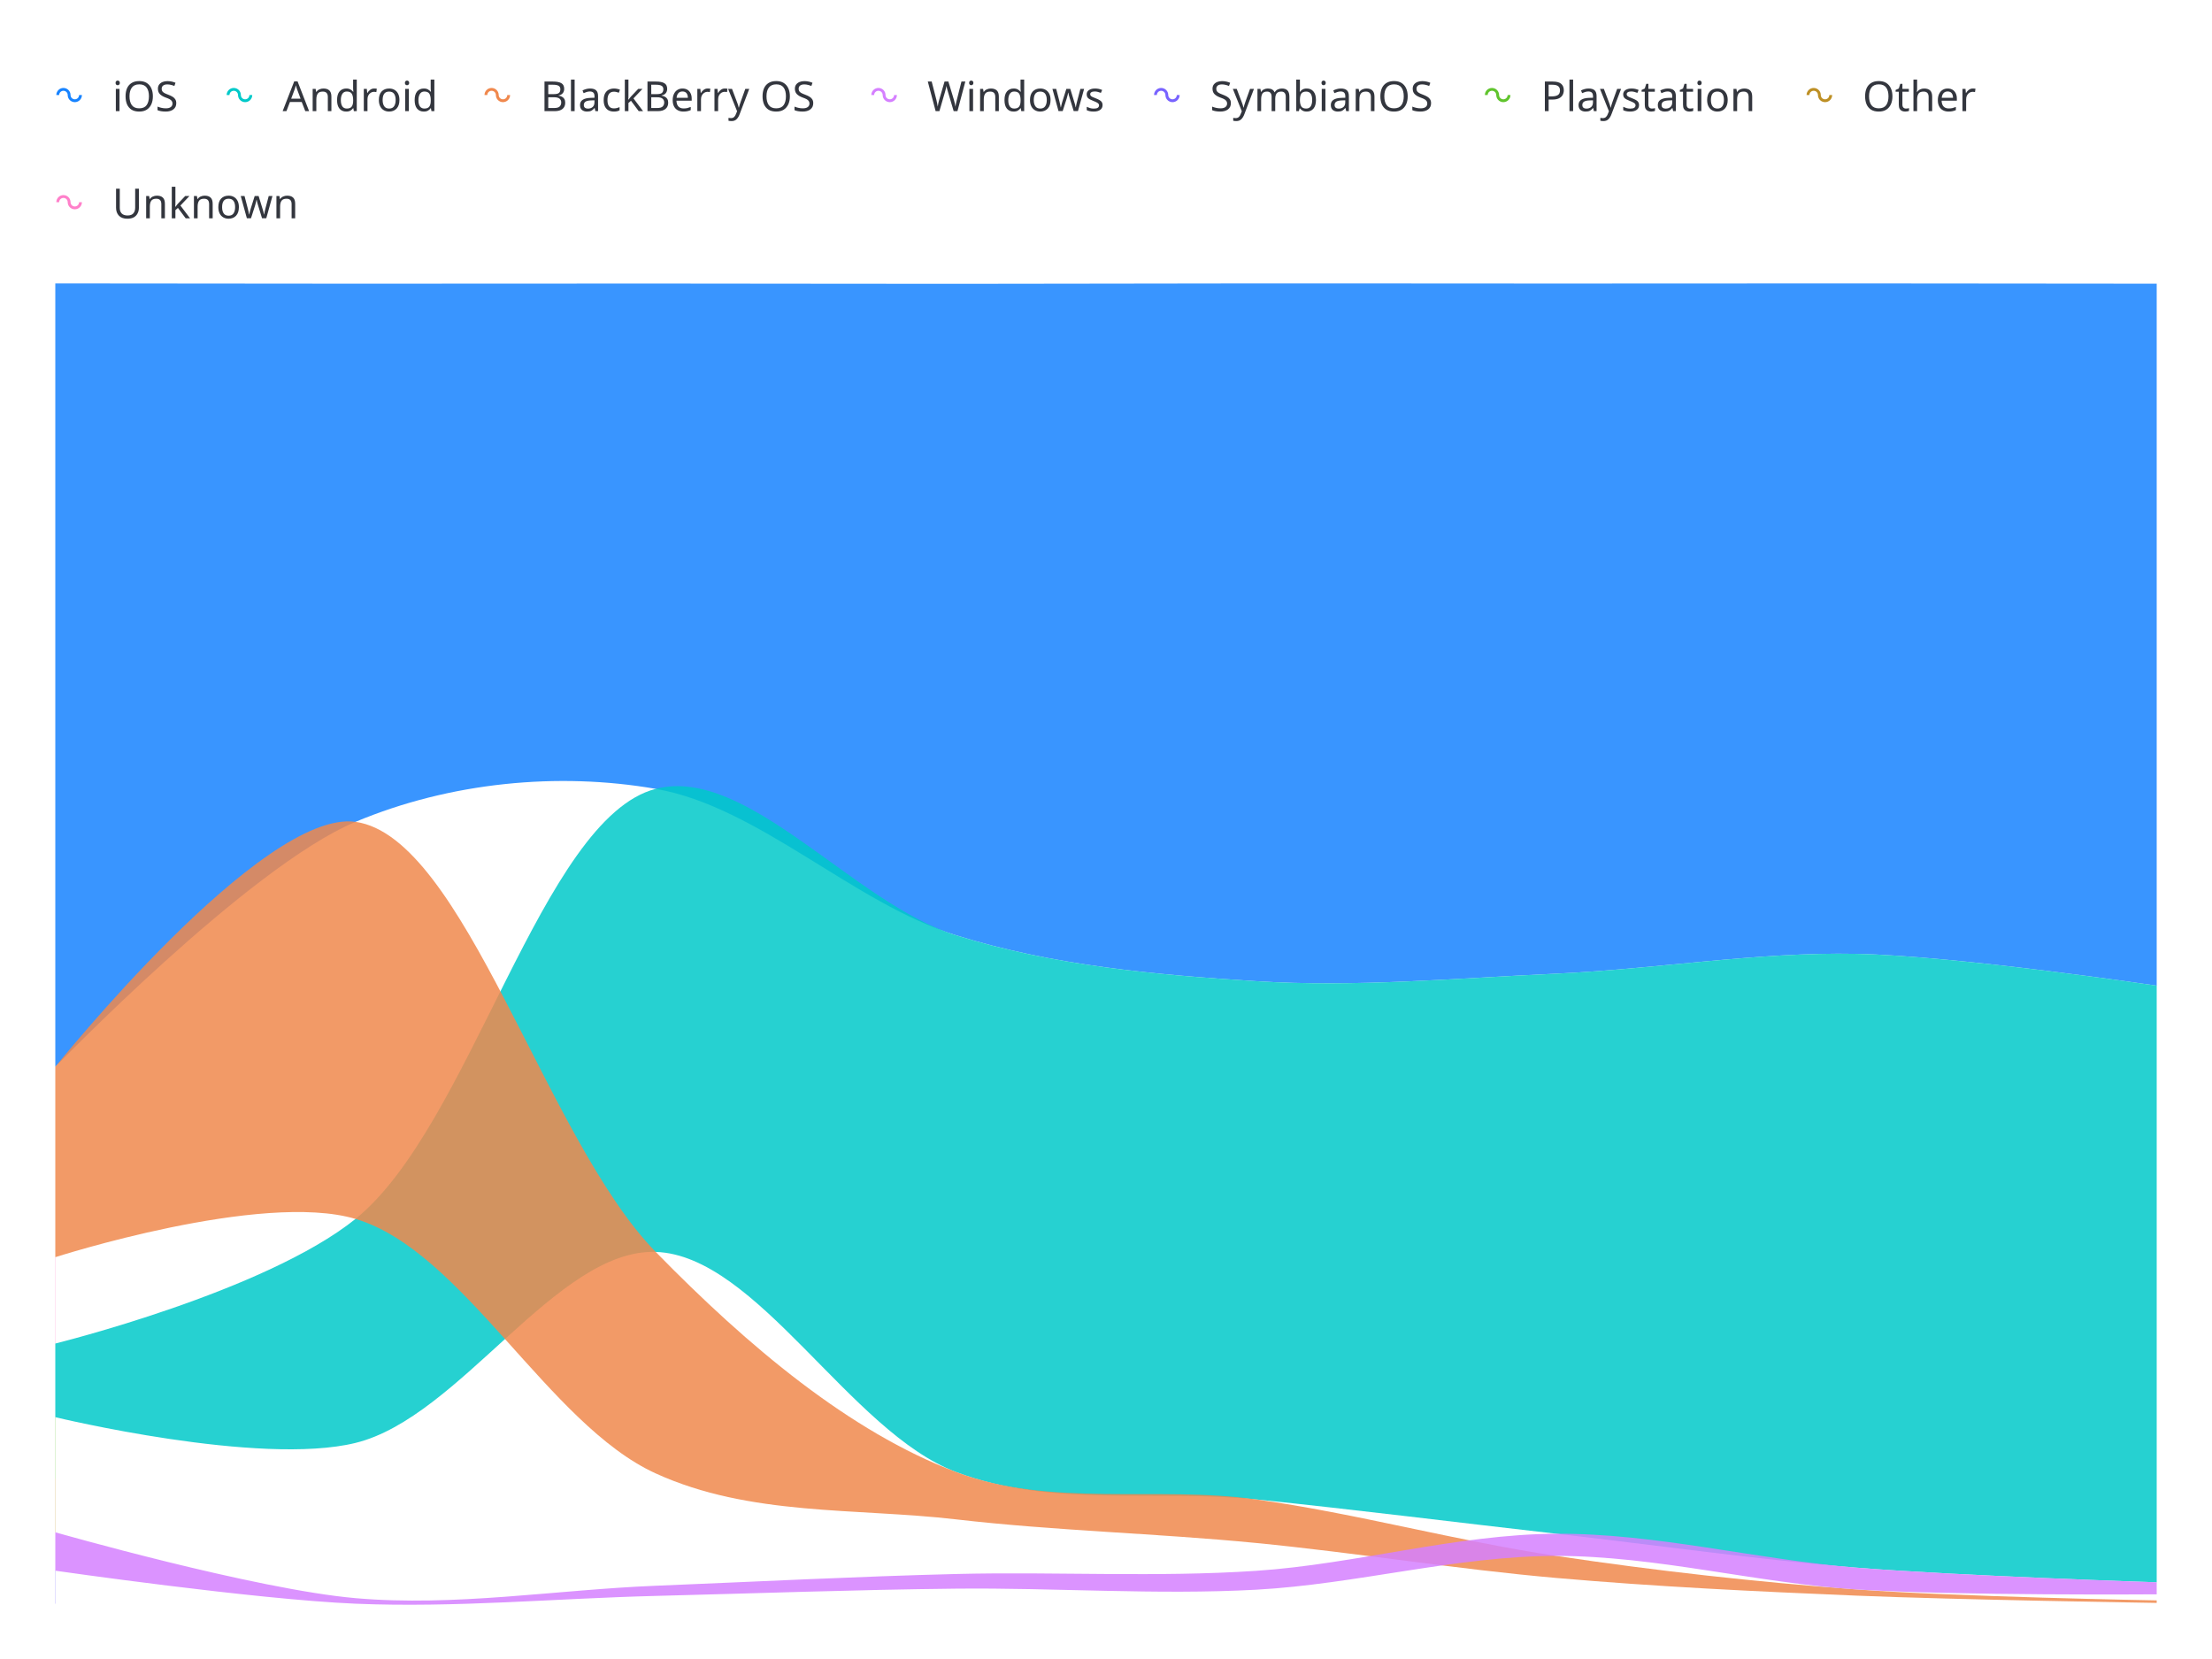
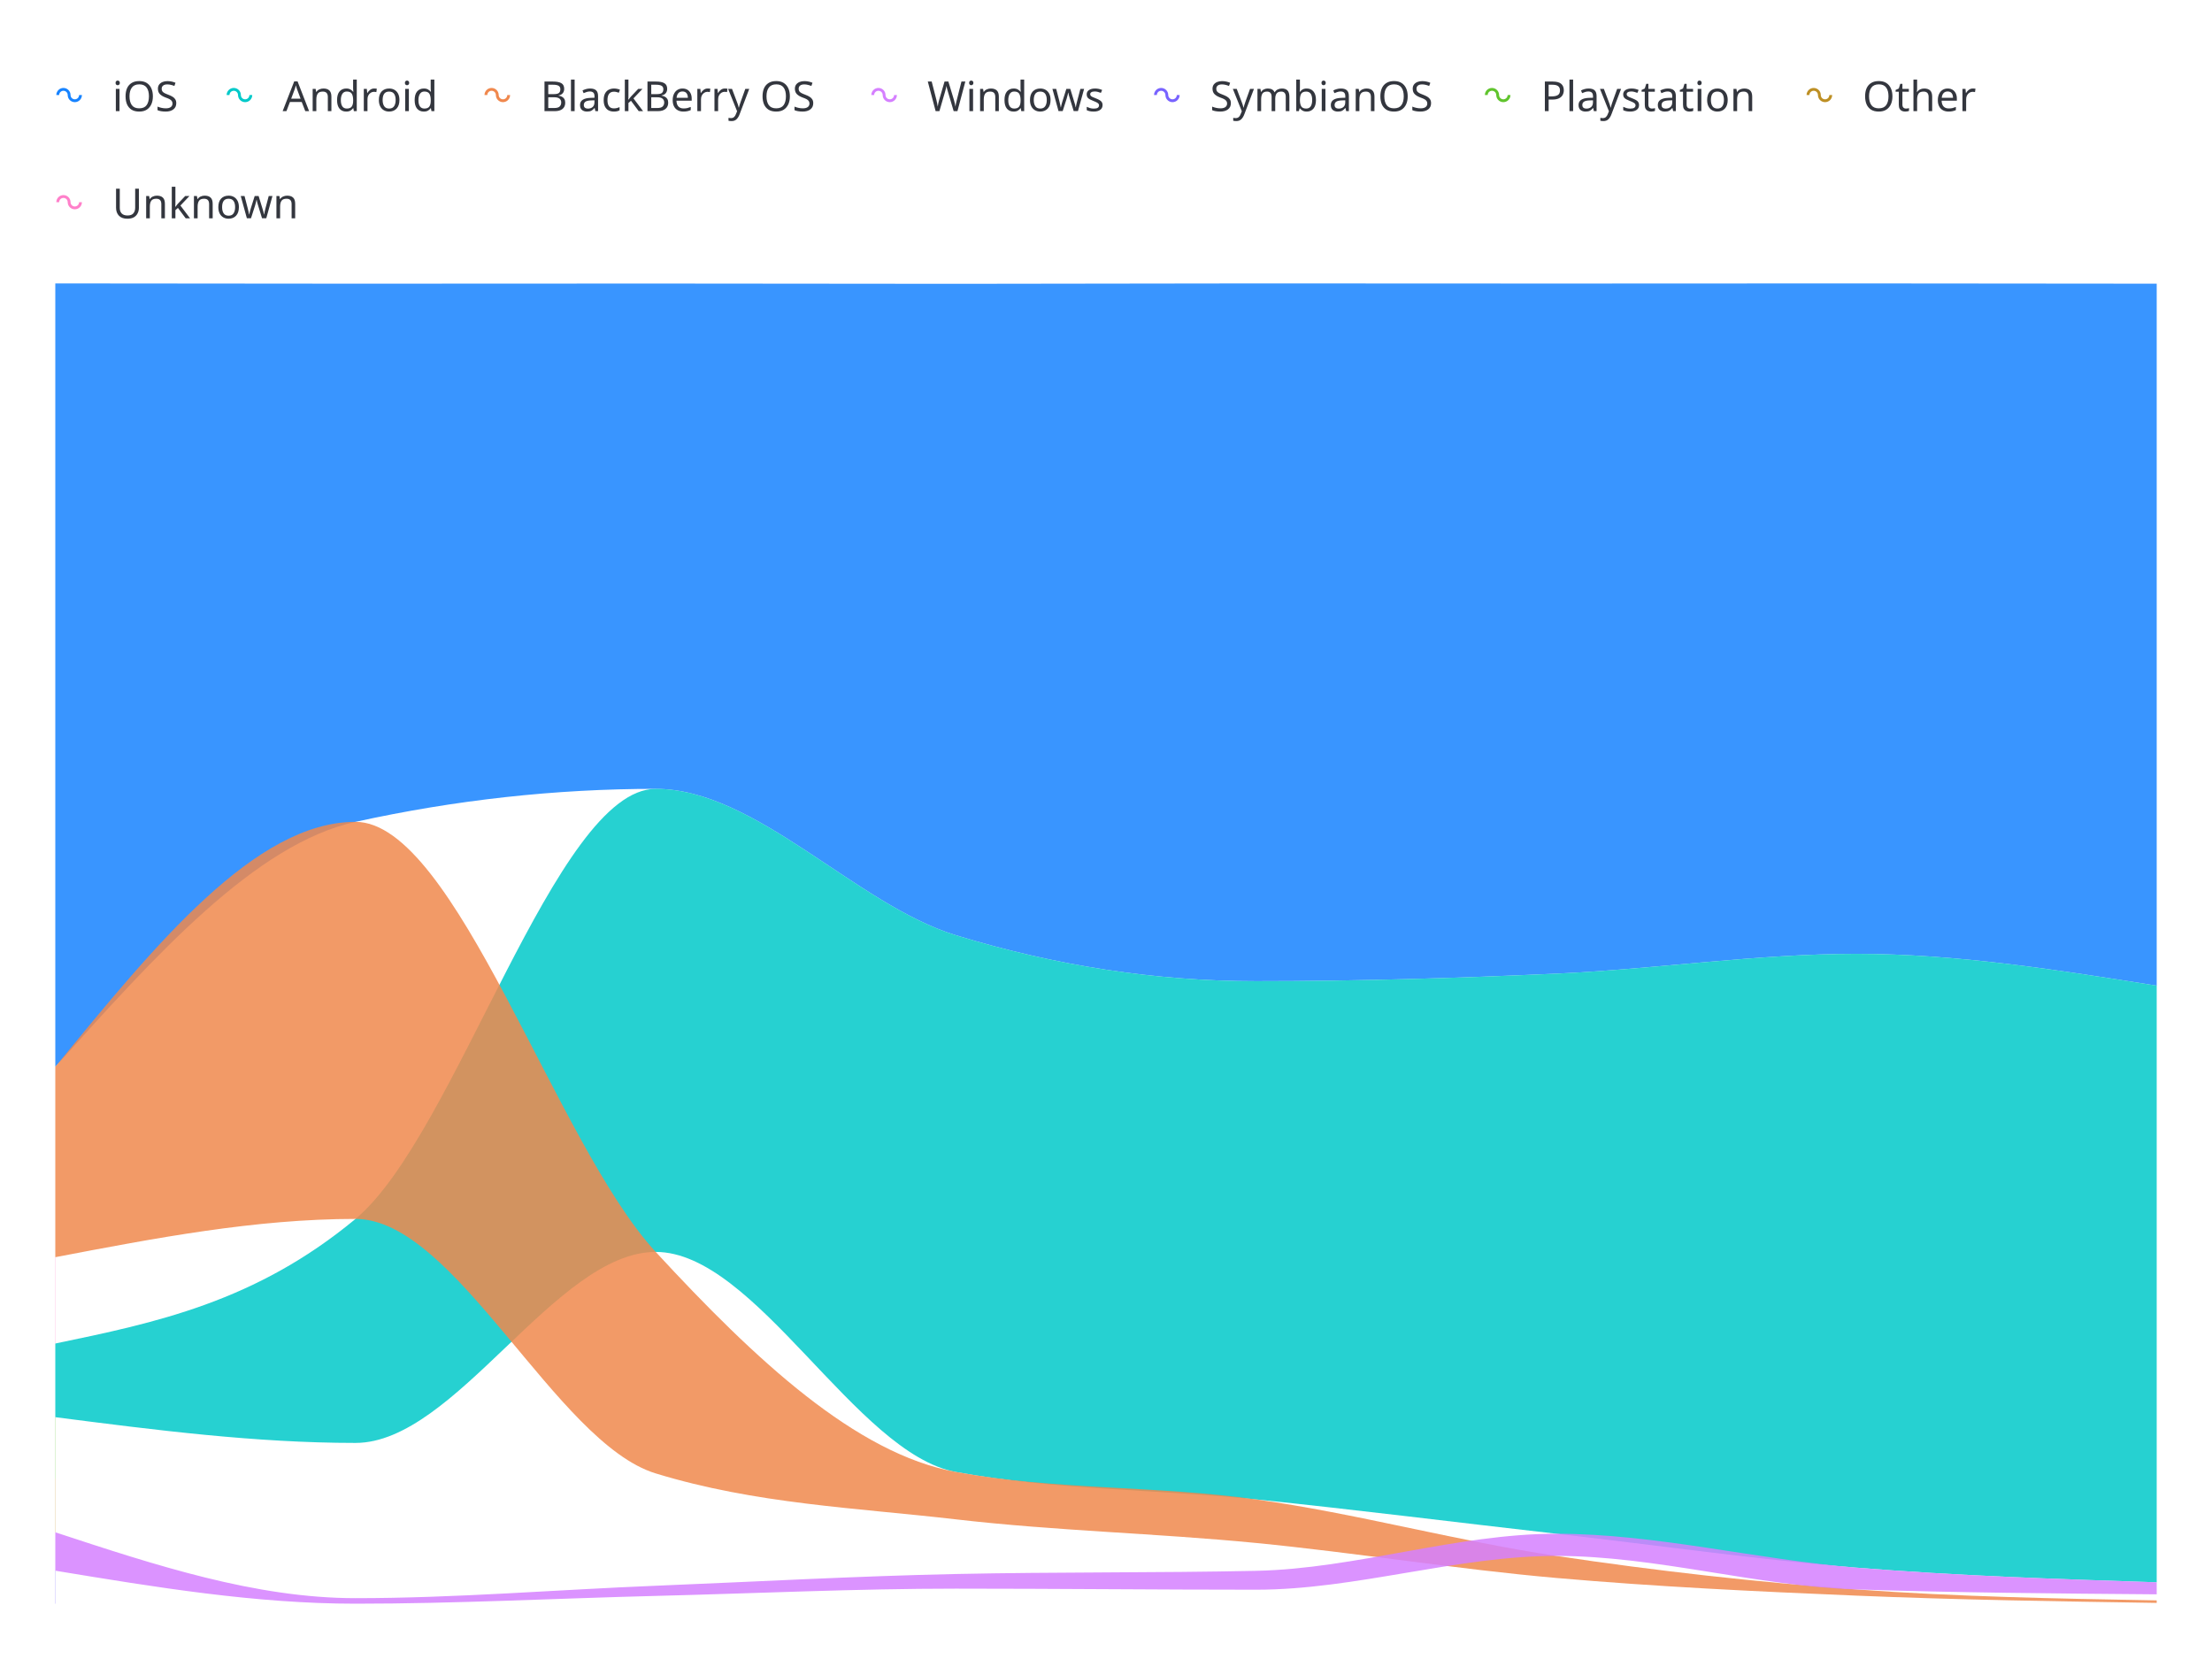
<svg xmlns="http://www.w3.org/2000/svg" width="640" height="480" style="background: transparent;" color-interpolation-filters="sRGB">
  <defs>
    <clipPath transform="matrix(1,0,0,1,-16,-16)" id="clip-path-106-22">
      <use href="#g-svg-106" transform="matrix(1,0,0,1,16,16)" />
    </clipPath>
-     <clipPath transform="matrix(1,0,0,1,-16,-81.99788)" id="clip-path-118-110">
-       <use href="#g-svg-118" transform="matrix(1,0,0,1,16,81.99788)" />
-     </clipPath>
-     <clipPath transform="matrix(1,0,0,1,-16,-227.4556)" id="clip-path-119-111">
-       <use href="#g-svg-119" transform="matrix(1,0,0,1,16,227.4556)" />
-     </clipPath>
-     <clipPath transform="matrix(1,0,0,1,-16,-237.6487)" id="clip-path-120-112">
-       <use href="#g-svg-120" transform="matrix(1,0,0,1,16,237.6487)" />
+     <clipPath transform="matrix(1,0,0,1,-16,-82)" id="clip-path-118-110">
+       <use href="#g-svg-118" transform="matrix(1,0,0,1,16,82)" />
+     </clipPath>
+     <clipPath transform="matrix(1,0,0,1,-16,-228.239)" id="clip-path-119-111">
+       <use href="#g-svg-119" transform="matrix(1,0,0,1,16,228.239)" />
+     </clipPath>
+     <clipPath transform="matrix(1,0,0,1,-16,-237.787)" id="clip-path-120-112">
+       <use href="#g-svg-120" transform="matrix(1,0,0,1,16,237.787)" />
    </clipPath>
    <clipPath transform="matrix(1,0,0,1,-16,-443.338)" id="clip-path-121-113">
      <use href="#g-svg-121" transform="matrix(1,0,0,1,16,443.338)" />
    </clipPath>
-     <clipPath transform="matrix(1,0,0,1,-16,-426.3021)" id="clip-path-122-114">
-       <use href="#g-svg-122" transform="matrix(0.0001,0,0,1,16,426.3021)" />
+     <clipPath transform="matrix(1,0,0,1,-16,-426.304)" id="clip-path-122-114">
+       <use href="#g-svg-122" transform="matrix(0.0001,0,0,1,16,426.304)" />
    </clipPath>
    <clipPath transform="matrix(1,0,0,1,-16,-410.034)" id="clip-path-123-115">
      <use href="#g-svg-123" transform="matrix(0.0001,0,0,1,16,410.034)" />
    </clipPath>
    <clipPath transform="matrix(1,0,0,1,-16,-427.832)" id="clip-path-124-116">
      <use href="#g-svg-124" transform="matrix(0.0001,0,0,1,16,427.832)" />
    </clipPath>
    <clipPath transform="matrix(1,0,0,1,-16,-363.745)" id="clip-path-125-117">
      <use href="#g-svg-125" transform="matrix(0.0001,0,0,1,16,363.745)" />
    </clipPath>
  </defs>
  <g id="g-svg-camera" transform="matrix(1,0,0,1,0,0)">
    <g id="g-root" fill="none" transform="matrix(1,0,0,1,0,0)">
      <g id="g-svg-9" fill="none" transform="matrix(1,0,0,1,0,0)" class="view">
        <g transform="matrix(1,0,0,1,0,0)">
          <path id="g-svg-10" fill="rgba(0,0,0,0)" class="area" d="M 0,0 l 640,0 l 0,480 l-640 0 z" width="640" height="480" />
        </g>
        <g transform="matrix(1,0,0,1,16,16)">
          <path id="g-svg-11" fill="rgba(0,0,0,0)" class="area" d="M 0,0 l 608,0 l 0,448 l-608 0 z" width="608" height="448" />
        </g>
        <g transform="matrix(1,0,0,1,16,82)">
          <path id="g-svg-12" fill="rgba(0,0,0,0)" class="area" d="M 0,0 l 608,0 l 0,382 l-608 0 z" width="608" height="382" />
        </g>
        <g transform="matrix(1,0,0,1,16,82)">
          <path id="g-svg-13" fill="rgba(0,0,0,0)" class="area" d="M 0,0 l 608,0 l 0,382 l-608 0 z" width="608" height="382" />
        </g>
        <g id="g-svg-14" fill="none" transform="matrix(1,0,0,1,0,0)" class="component">
          <g id="g-svg-15" fill="none" width="608" height="54" transform="matrix(1,0,0,1,16,16)">
            <g id="g-svg-16" fill="none" class="legend-category" width="568.16" height="54" transform="matrix(1,0,0,1,0,0)">
              <g id="g-svg-17" fill="none" transform="matrix(1,0,0,1,0,0)" class="legend-title-group">
                <g id="g-svg-18" fill="none" width="568.16" height="54" transform="matrix(1,0,0,1,0,0)" class="legend-title" />
              </g>
              <g id="g-svg-19" fill="none" transform="matrix(1,0,0,1,0,0)" class="legend-items-group">
                <g id="g-svg-20" fill="none" width="568.16" height="54" transform="matrix(1,0,0,1,0,0)" class="legend-items">
                  <g id="g-svg-21" fill="none" transform="matrix(1,0,0,1,0,0)" class="items-navigator">
                    <g id="g-svg-22" fill="none" class="navigator-content-group" transform="matrix(1,0,0,1,0,0)" clip-path="url(#clip-path-106-22)">
                      <g id="g-svg-23" fill="none" class="navigator-play-window" transform="matrix(1,0,0,1,0,0)">
                        <g id="g-svg-89" fill="none" class="items-item-page" transform="matrix(1,0,0,1,0,0)">
                          <g id="g-svg-25" fill="none" transform="matrix(1,0,0,1,0,0)" class="items-item" width="37.28" height="23">
                            <g id="g-svg-31" fill="none" transform="matrix(1,0,0,1,0,0)" class="legend-category-item-background-group">
                              <g transform="matrix(1,0,0,1,0,0)">
                                <path id="g-svg-32" fill="rgba(0,0,0,0)" class="legend-category-item-background" d="M 0,0 l 37.28,0 l 0,23 l-37.28 0 z" width="37.28" height="23" visibility="visible" />
                              </g>
                            </g>
                            <g id="g-svg-26" fill="none" transform="matrix(0.411612,0,0,0.411612,4,11.5)" class="legend-category-item-marker-group">
                              <g transform="matrix(1,0,0,1,-8,-4)">
                                <path id="g-svg-27" fill="none" d="M 0,4 A 4 4 0 1 1 8 4 A 4 4 0 1 0 16 4" stroke="rgba(23,131,255,1)" stroke-width="2" class="legend-category-item-marker" visibility="visible" />
                              </g>
                            </g>
                            <g id="g-svg-28" fill="none" transform="matrix(1,0,0,1,16,11.5)" class="legend-category-item-label-group">
                              <g transform="matrix(1,0,0,1,0,0)">
                                <text id="g-svg-29" fill="rgba(29,33,41,1)" dominant-baseline="central" paint-order="stroke" dx="0.5" font-family="sans-serif" font-size="12" font-style="normal" font-variant="normal" font-weight="normal" stroke-width="1" text-anchor="left" class="legend-category-item-label" fill-opacity="0.9" visibility="visible">
                                  iOS
                                </text>
                              </g>
                            </g>
                            <g id="g-svg-30" fill="none" transform="matrix(1,0,0,1,0,0)" class="legend-category-item-value-group" />
                          </g>
                          <g id="g-svg-33" fill="none" transform="matrix(1,0,0,1,49.28,0)" class="items-item" width="62.6" height="23">
                            <g id="g-svg-39" fill="none" transform="matrix(1,0,0,1,0,0)" class="legend-category-item-background-group">
                              <g transform="matrix(1,0,0,1,0,0)">
                                <path id="g-svg-40" fill="rgba(0,0,0,0)" class="legend-category-item-background" d="M 0,0 l 62.6,0 l 0,23 l-62.6 0 z" width="62.6" height="23" visibility="visible" />
                              </g>
                            </g>
                            <g id="g-svg-34" fill="none" transform="matrix(0.411612,0,0,0.411612,4,11.5)" class="legend-category-item-marker-group">
                              <g transform="matrix(1,0,0,1,-8,-4)">
                                <path id="g-svg-35" fill="none" d="M 0,4 A 4 4 0 1 1 8 4 A 4 4 0 1 0 16 4" stroke="rgba(0,201,201,1)" stroke-width="2" class="legend-category-item-marker" visibility="visible" />
                              </g>
                            </g>
                            <g id="g-svg-36" fill="none" transform="matrix(1,0,0,1,16,11.5)" class="legend-category-item-label-group">
                              <g transform="matrix(1,0,0,1,0,0)">
                                <text id="g-svg-37" fill="rgba(29,33,41,1)" dominant-baseline="central" paint-order="stroke" dx="0.5" font-family="sans-serif" font-size="12" font-style="normal" font-variant="normal" font-weight="normal" stroke-width="1" text-anchor="left" class="legend-category-item-label" fill-opacity="0.9" visibility="visible">
                                  Android
                                </text>
                              </g>
                            </g>
                            <g id="g-svg-38" fill="none" transform="matrix(1,0,0,1,0,0)" class="legend-category-item-value-group" />
                          </g>
                          <g id="g-svg-41" fill="none" transform="matrix(1,0,0,1,123.88,0)" class="items-item" width="99.92" height="23">
                            <g id="g-svg-47" fill="none" transform="matrix(1,0,0,1,0,0)" class="legend-category-item-background-group">
                              <g transform="matrix(1,0,0,1,0,0)">
                                <path id="g-svg-48" fill="rgba(0,0,0,0)" class="legend-category-item-background" d="M 0,0 l 99.92,0 l 0,23 l-99.92 0 z" width="99.92" height="23" visibility="visible" />
                              </g>
                            </g>
                            <g id="g-svg-42" fill="none" transform="matrix(0.411612,0,0,0.411612,4,11.5)" class="legend-category-item-marker-group">
                              <g transform="matrix(1,0,0,1,-8,-4)">
                                <path id="g-svg-43" fill="none" d="M 0,4 A 4 4 0 1 1 8 4 A 4 4 0 1 0 16 4" stroke="rgba(240,136,77,1)" stroke-width="2" class="legend-category-item-marker" visibility="visible" />
                              </g>
                            </g>
                            <g id="g-svg-44" fill="none" transform="matrix(1,0,0,1,16,11.5)" class="legend-category-item-label-group">
                              <g transform="matrix(1,0,0,1,0,0)">
                                <text id="g-svg-45" fill="rgba(29,33,41,1)" dominant-baseline="central" paint-order="stroke" dx="0.5" font-family="sans-serif" font-size="12" font-style="normal" font-variant="normal" font-weight="normal" stroke-width="1" text-anchor="left" class="legend-category-item-label" fill-opacity="0.9" visibility="visible">
                                  BlackBerry OS
                                </text>
                              </g>
                            </g>
                            <g id="g-svg-46" fill="none" transform="matrix(1,0,0,1,0,0)" class="legend-category-item-value-group" />
                          </g>
                          <g id="g-svg-49" fill="none" transform="matrix(1,0,0,1,235.8,0)" class="items-item" width="69.8" height="23">
                            <g id="g-svg-55" fill="none" transform="matrix(1,0,0,1,0,0)" class="legend-category-item-background-group">
                              <g transform="matrix(1,0,0,1,0,0)">
                                <path id="g-svg-56" fill="rgba(0,0,0,0)" class="legend-category-item-background" d="M 0,0 l 69.8,0 l 0,23 l-69.8 0 z" width="69.8" height="23" visibility="visible" />
                              </g>
                            </g>
                            <g id="g-svg-50" fill="none" transform="matrix(0.411612,0,0,0.411612,4,11.5)" class="legend-category-item-marker-group">
                              <g transform="matrix(1,0,0,1,-8,-4)">
                                <path id="g-svg-51" fill="none" d="M 0,4 A 4 4 0 1 1 8 4 A 4 4 0 1 0 16 4" stroke="rgba(213,128,255,1)" stroke-width="2" class="legend-category-item-marker" visibility="visible" />
                              </g>
                            </g>
                            <g id="g-svg-52" fill="none" transform="matrix(1,0,0,1,16,11.5)" class="legend-category-item-label-group">
                              <g transform="matrix(1,0,0,1,0,0)">
                                <text id="g-svg-53" fill="rgba(29,33,41,1)" dominant-baseline="central" paint-order="stroke" dx="0.5" font-family="sans-serif" font-size="12" font-style="normal" font-variant="normal" font-weight="normal" stroke-width="1" text-anchor="left" class="legend-category-item-label" fill-opacity="0.9" visibility="visible">
                                  Windows
                                </text>
                              </g>
                            </g>
                            <g id="g-svg-54" fill="none" transform="matrix(1,0,0,1,0,0)" class="legend-category-item-value-group" />
                          </g>
                          <g id="g-svg-57" fill="none" transform="matrix(1,0,0,1,317.6,0)" class="items-item" width="83.72" height="23">
                            <g id="g-svg-63" fill="none" transform="matrix(1,0,0,1,0,0)" class="legend-category-item-background-group">
                              <g transform="matrix(1,0,0,1,0,0)">
                                <path id="g-svg-64" fill="rgba(0,0,0,0)" class="legend-category-item-background" d="M 0,0 l 83.72,0 l 0,23 l-83.72 0 z" width="83.72" height="23" visibility="visible" />
                              </g>
                            </g>
                            <g id="g-svg-58" fill="none" transform="matrix(0.411612,0,0,0.411612,4,11.5)" class="legend-category-item-marker-group">
                              <g transform="matrix(1,0,0,1,-8,-4)">
                                <path id="g-svg-59" fill="none" d="M 0,4 A 4 4 0 1 1 8 4 A 4 4 0 1 0 16 4" stroke="rgba(120,99,255,1)" stroke-width="2" class="legend-category-item-marker" visibility="visible" />
                              </g>
                            </g>
                            <g id="g-svg-60" fill="none" transform="matrix(1,0,0,1,16,11.5)" class="legend-category-item-label-group">
                              <g transform="matrix(1,0,0,1,0,0)">
                                <text id="g-svg-61" fill="rgba(29,33,41,1)" dominant-baseline="central" paint-order="stroke" dx="0.5" font-family="sans-serif" font-size="12" font-style="normal" font-variant="normal" font-weight="normal" stroke-width="1" text-anchor="left" class="legend-category-item-label" fill-opacity="0.9" visibility="visible">
                                  SymbianOS
                                </text>
                              </g>
                            </g>
                            <g id="g-svg-62" fill="none" transform="matrix(1,0,0,1,0,0)" class="legend-category-item-value-group" />
                          </g>
                          <g id="g-svg-65" fill="none" transform="matrix(1,0,0,1,413.32,0)" class="items-item" width="81.08" height="23">
                            <g id="g-svg-71" fill="none" transform="matrix(1,0,0,1,0,0)" class="legend-category-item-background-group">
                              <g transform="matrix(1,0,0,1,0,0)">
                                <path id="g-svg-72" fill="rgba(0,0,0,0)" class="legend-category-item-background" d="M 0,0 l 81.08,0 l 0,23 l-81.08 0 z" width="81.08" height="23" visibility="visible" />
                              </g>
                            </g>
                            <g id="g-svg-66" fill="none" transform="matrix(0.411612,0,0,0.411612,4,11.5)" class="legend-category-item-marker-group">
                              <g transform="matrix(1,0,0,1,-8,-4)">
                                <path id="g-svg-67" fill="none" d="M 0,4 A 4 4 0 1 1 8 4 A 4 4 0 1 0 16 4" stroke="rgba(96,196,45,1)" stroke-width="2" class="legend-category-item-marker" visibility="visible" />
                              </g>
                            </g>
                            <g id="g-svg-68" fill="none" transform="matrix(1,0,0,1,16,11.5)" class="legend-category-item-label-group">
                              <g transform="matrix(1,0,0,1,0,0)">
                                <text id="g-svg-69" fill="rgba(29,33,41,1)" dominant-baseline="central" paint-order="stroke" dx="0.5" font-family="sans-serif" font-size="12" font-style="normal" font-variant="normal" font-weight="normal" stroke-width="1" text-anchor="left" class="legend-category-item-label" fill-opacity="0.9" visibility="visible">
                                  Playstation
                                </text>
                              </g>
                            </g>
                            <g id="g-svg-70" fill="none" transform="matrix(1,0,0,1,0,0)" class="legend-category-item-value-group" />
                          </g>
                          <g id="g-svg-73" fill="none" transform="matrix(1,0,0,1,506.4,0)" class="items-item" width="49.76" height="23">
                            <g id="g-svg-79" fill="none" transform="matrix(1,0,0,1,0,0)" class="legend-category-item-background-group">
                              <g transform="matrix(1,0,0,1,0,0)">
                                <path id="g-svg-80" fill="rgba(0,0,0,0)" class="legend-category-item-background" d="M 0,0 l 49.76,0 l 0,23 l-49.76 0 z" width="49.76" height="23" visibility="visible" />
                              </g>
                            </g>
                            <g id="g-svg-74" fill="none" transform="matrix(0.411612,0,0,0.411612,4,11.5)" class="legend-category-item-marker-group">
                              <g transform="matrix(1,0,0,1,-8,-4)">
                                <path id="g-svg-75" fill="none" d="M 0,4 A 4 4 0 1 1 8 4 A 4 4 0 1 0 16 4" stroke="rgba(189,143,36,1)" stroke-width="2" class="legend-category-item-marker" visibility="visible" />
                              </g>
                            </g>
                            <g id="g-svg-76" fill="none" transform="matrix(1,0,0,1,16,11.5)" class="legend-category-item-label-group">
                              <g transform="matrix(1,0,0,1,0,0)">
                                <text id="g-svg-77" fill="rgba(29,33,41,1)" dominant-baseline="central" paint-order="stroke" dx="0.5" font-family="sans-serif" font-size="12" font-style="normal" font-variant="normal" font-weight="normal" stroke-width="1" text-anchor="left" class="legend-category-item-label" fill-opacity="0.9" visibility="visible">
                                  Other
                                </text>
                              </g>
                            </g>
                            <g id="g-svg-78" fill="none" transform="matrix(1,0,0,1,0,0)" class="legend-category-item-value-group" />
                          </g>
                          <g id="g-svg-81" fill="none" transform="matrix(1,0,0,1,0,31)" class="items-item" width="70.88" height="23">
                            <g id="g-svg-87" fill="none" transform="matrix(1,0,0,1,0,0)" class="legend-category-item-background-group">
                              <g transform="matrix(1,0,0,1,0,0)">
                                <path id="g-svg-88" fill="rgba(0,0,0,0)" class="legend-category-item-background" d="M 0,0 l 70.88,0 l 0,23 l-70.88 0 z" width="70.88" height="23" visibility="visible" />
                              </g>
                            </g>
                            <g id="g-svg-82" fill="none" transform="matrix(0.411612,0,0,0.411612,4,11.5)" class="legend-category-item-marker-group">
                              <g transform="matrix(1,0,0,1,-8,-4)">
                                <path id="g-svg-83" fill="none" d="M 0,4 A 4 4 0 1 1 8 4 A 4 4 0 1 0 16 4" stroke="rgba(255,128,202,1)" stroke-width="2" class="legend-category-item-marker" visibility="visible" />
                              </g>
                            </g>
                            <g id="g-svg-84" fill="none" transform="matrix(1,0,0,1,16,11.5)" class="legend-category-item-label-group">
                              <g transform="matrix(1,0,0,1,0,0)">
                                <text id="g-svg-85" fill="rgba(29,33,41,1)" dominant-baseline="central" paint-order="stroke" dx="0.5" font-family="sans-serif" font-size="12" font-style="normal" font-variant="normal" font-weight="normal" stroke-width="1" text-anchor="left" class="legend-category-item-label" fill-opacity="0.9" visibility="visible">
                                  Unknown
                                </text>
                              </g>
                            </g>
                            <g id="g-svg-86" fill="none" transform="matrix(1,0,0,1,0,0)" class="legend-category-item-value-group" />
                          </g>
                        </g>
                      </g>
                    </g>
                    <g id="g-svg-24" fill="none" transform="matrix(1,0,0,1,0,0)" class="navigator-controller" />
                    <g transform="matrix(1,0,0,1,0,0)">
                      <path id="g-svg-106" fill="none" d="M 0,0 l 556.16,0 l 0,54 l-556.16 0 z" class="navigator-clip-path" width="556.16" height="54" />
                    </g>
                  </g>
                </g>
              </g>
            </g>
          </g>
        </g>
        <g transform="matrix(1,0,0,1,16,82)">
          <path id="g-svg-107" fill="rgba(0,0,0,0)" class="plot" d="M 0,0 l 608,0 l 0,382 l-608 0 z" width="608" height="382" />
          <g id="g-svg-108" fill="none" transform="matrix(1,0,0,1,0,0)" class="main-layer">
-             <g transform="matrix(1,0,0,1,0,-0.002121)" clip-path="url(#clip-path-118-110)">
-               <path id="g-svg-110" fill="rgba(23,131,255,1)" d="M 0,0.002 C 0 0.002,57.905 0.072,86.857 0.078 C 115.81 0.085,144.762 0.034,173.714 0.04 C 202.667 0.047,231.619 0.123,260.571 0.117 C 289.524 0.11,318.476 0.015,347.429 0.002 C 376.381 -0.011,405.333 0.04,434.286 0.04 C 463.238 0.04,492.19 -0.004,521.143 0.002 C 550.095 0.008,608 0.078,608 0.078 L 608,203.185 C 608 203.185,550.12 194.556,521.143 193.981 C 492.215 193.406,463.252 198.392,434.286 199.71 C 405.347 201.026,376.3 203.719,347.429 201.887 C 318.394 200.044,288.868 197.435,260.571 188.596 C 230.897 179.326,203.433 151.407,173.714 146.241 C 145.455 141.328,114.219 144.317,86.857 155.789 C 55.864 168.782,0 226.674,0 226.674 Z" fill-opacity="0.85" stroke-width="0" stroke="rgba(23,131,255,1)" class="element" />
-               <g transform="matrix(1,0,0,1,0,0)">
-                 <path id="g-svg-118" fill="none" d="M 0,0 L 608,0 L 608,226.674 L 0,226.674 Z" />
-               </g>
-             </g>
-             <g transform="matrix(1,0,0,1,0,145.4556)" clip-path="url(#clip-path-119-111)">
-               <path id="g-svg-111" fill="rgba(0,201,201,1)" d="M 0,161.267 C 0 161.267,60.618 146.32,86.857 125.213 C 120.188 98.402,140.686 9.351,173.714 0.783 C 200.071 -6.055,230.897 33.868,260.571 43.138 C 288.868 51.977,318.394 54.586,347.429 56.429 C 376.3 58.261,405.347 55.568,434.286 54.252 C 463.252 52.934,492.215 47.948,521.143 48.523 C 550.12 49.098,608 57.727,608 57.727 L 608,230.357 C 608 230.357,550.058 228.455,521.143 226.117 C 492.153 223.774,463.237 219.593,434.286 216.302 C 405.332 213.011,376.398 209.352,347.429 206.372 C 318.493 203.395,288.152 208.868,260.571 198.428 C 229.925 186.827,203 135.726,173.714 134.761 C 145.081 133.818,117.117 182.603,86.857 190.026 C 59.012 196.857,0 182.578,0 182.578 Z" fill-opacity="0.85" stroke-width="0" stroke="rgba(0,201,201,1)" class="element" />
-               <g transform="matrix(1,0,0,1,0,0)">
-                 <path id="g-svg-119" fill="none" d="M 0,0 L 608,0 L 608,230.357 L 0,230.357 Z" />
-               </g>
-             </g>
-             <g transform="matrix(1,0,0,1,0,155.6487)" clip-path="url(#clip-path-120-112)">
-               <path id="g-svg-112" fill="rgba(240,136,77,1)" d="M 0,71.023 C 0 71.023,59.785 -3.635,86.857 0.138 C 118.354 4.526,141.823 91.93,173.714 124.568 C 200.581 152.063,229.925 176.634,260.571 188.235 C 288.152 198.675,318.571 192.153,347.429 196.179 C 376.477 200.232,405.252 208.178,434.286 212.525 C 463.157 216.848,492.15 220.081,521.143 222.226 C 550.055 224.365,608 225.396,608 225.396 L 608,226.122 C 608 226.122,550.085 225.224,521.143 224.021 C 492.18 222.818,463.202 221.438,434.286 218.903 C 405.297 216.363,376.407 211.61,347.429 208.783 C 318.503 205.96,289.463 205.289,260.571 201.946 C 231.557 198.589,201.021 201.097,173.714 188.655 C 142.629 174.492,117.975 124.245,86.857 115.02 C 59.57 106.931,0 126.096,0 126.096 Z" fill-opacity="0.85" stroke-width="0" stroke="rgba(240,136,77,1)" class="element" />
-               <g transform="matrix(1,0,0,1,0,0)">
-                 <path id="g-svg-120" fill="none" d="M 0,0 L 608,0 L 608,226.122 L 0,226.122 Z" />
+             <g transform="matrix(1,0,0,1,0,0)" clip-path="url(#clip-path-118-110)">
+               <path id="g-svg-110" fill="rgba(23,131,255,1)" d="M 0,0 C 28.952 0.038,57.905 0.076,86.857 0.076 C 115.81 0.076,144.762 0.038,173.714 0.038 C 202.667 0.038,231.619 0.115,260.571 0.115 C 289.524 0.115,318.476 0,347.429 0 C 376.381 0,405.333 0.038,434.286 0.038 C 463.238 0.038,492.19 0,521.143 0 C 550.095 0,579.048 0.038,608 0.076 L 608,203.183 C 579.048 198.581,550.095 193.979,521.143 193.979 C 492.19 193.979,463.238 198.39,434.286 199.708 C 405.333 201.025,376.381 201.885,347.429 201.885 C 318.476 201.885,289.524 197.455,260.571 188.594 C 231.619 179.733,202.667 146.239,173.714 146.239 C 144.762 146.239,115.81 149.421,86.857 155.787 C 57.905 162.152,28.952 194.412,0 226.672 Z" fill-opacity="0.85" stroke-width="0" stroke="rgba(23,131,255,1)" class="element" />
+               <g transform="matrix(1,0,0,1,0,0)">
+                 <path id="g-svg-118" fill="none" d="M 0,0 L 608,0 L 608,226.672 L 0,226.672 Z" />
+               </g>
+             </g>
+             <g transform="matrix(1,0,0,1,0,146.239)" clip-path="url(#clip-path-119-111)">
+               <path id="g-svg-111" fill="rgba(0,201,201,1)" d="M 0,160.484 C 28.952 154.475,57.905 148.466,86.857 124.43 C 115.81 100.395,144.762 0,173.714 0 C 202.667 0,231.619 33.494,260.571 42.355 C 289.524 51.216,318.476 55.646,347.429 55.646 C 376.381 55.646,405.333 54.786,434.286 53.469 C 463.238 52.151,492.19 47.74,521.143 47.74 C 550.095 47.74,579.048 52.342,608 56.944 L 608,229.574 C 579.048 228.625,550.095 227.677,521.143 225.334 C 492.19 222.992,463.238 218.81,434.286 215.519 C 405.333 212.228,376.381 208.568,347.429 205.589 C 318.476 202.61,289.524 202.941,260.571 197.645 C 231.619 192.349,202.667 133.978,173.714 133.978 C 144.762 133.978,115.81 189.243,86.857 189.243 C 57.905 189.243,28.952 185.519,0 181.795 Z" fill-opacity="0.85" stroke-width="0" stroke="rgba(0,201,201,1)" class="element" />
+               <g transform="matrix(1,0,0,1,0,0)">
+                 <path id="g-svg-119" fill="none" d="M 0,0 L 608,0 L 608,229.574 L 0,229.574 Z" />
+               </g>
+             </g>
+             <g transform="matrix(1,0,0,1,0,155.787)" clip-path="url(#clip-path-120-112)">
+               <path id="g-svg-112" fill="rgba(240,136,77,1)" d="M 0,70.885 C 28.952 35.442,57.905 0,86.857 0 C 115.81 0,144.762 93.081,173.714 124.43 C 202.667 155.78,231.619 182.801,260.571 188.097 C 289.524 193.393,318.476 191.993,347.429 196.041 C 376.381 200.089,405.333 208.046,434.286 212.387 C 463.238 216.729,492.19 219.975,521.143 222.088 C 550.095 224.202,579.048 224.73,608 225.258 L 608,225.984 C 579.048 225.535,550.095 225.086,521.143 223.883 C 492.19 222.68,463.238 221.305,434.286 218.765 C 405.333 216.226,376.381 211.471,347.429 208.645 C 318.476 205.818,289.524 205.163,260.571 201.808 C 231.619 198.454,202.667 197.378,173.714 188.517 C 144.762 179.657,115.81 114.882,86.857 114.882 C 57.905 114.882,28.952 120.42,0 125.958 Z" fill-opacity="0.85" stroke-width="0" stroke="rgba(240,136,77,1)" class="element" />
+               <g transform="matrix(1,0,0,1,0,0)">
+                 <path id="g-svg-120" fill="none" d="M 0,0 L 608,0 L 608,225.984 L 0,225.984 Z" />
              </g>
            </g>
            <g transform="matrix(1,0,0,1,0,361.338)" clip-path="url(#clip-path-121-113)">
-               <path id="g-svg-113" fill="rgba(213,128,255,1)" d="M 0,0 C 0 0,57.739 16.508,86.857 19.058 C 115.647 21.579,144.761 16.633,173.714 15.468 C 202.666 14.303,231.614 12.788,260.571 12.069 C 289.519 11.35,318.53 13.084,347.429 11.152 C 376.436 9.213,405.324 0.571,434.286 0.42 C 463.229 0.269,492.153 7.892,521.143 10.235 C 550.058 12.573,608 14.475,608 14.475 L 608,17.95 C 608 17.95,550.051 18.383,521.143 16.537 C 492.146 14.686,463.237 6.824,434.286 6.836 C 405.333 6.849,376.427 15.038,347.429 16.614 C 318.522 18.184,289.522 16.009,260.571 16.308 C 231.617 16.607,202.666 17.683,173.714 18.409 C 144.762 19.134,115.769 21.871,86.857 20.662 C 57.864 19.45,0 11.114,0 11.114 Z" fill-opacity="0.85" stroke-width="0" stroke="rgba(213,128,255,1)" class="element" />
-               <g transform="matrix(1,0,0,1,0,0)">
-                 <path id="g-svg-121" fill="none" d="M 0,0 L 608,0 L 608,20.966 L 0,20.966 Z" />
-               </g>
-             </g>
-             <g transform="matrix(1,0,0,1,0,344.3021)" clip-path="url(#clip-path-122-114)">
-               <path id="g-svg-114" fill="rgba(120,99,255,1)" d="M 0,28.15 C 0 28.15,58.334 35.995,86.857 31.549 C 116.266 26.965,144.811 -0.26,173.714 0.002 C 202.716 0.265,231.108 27.433,260.571 33.344 C 289.046 39.057,318.473 35.356,347.429 35.903 C 376.378 36.45,405.334 36.349,434.286 36.629 C 463.238 36.909,492.19 37.412,521.143 37.583 C 550.095 37.755,608 37.66,608 37.66 L 608,37.698 C 608 37.698,550.095 37.768,521.143 37.698 C 492.19 37.628,463.238 37.367,434.286 37.278 C 405.333 37.189,376.381 37.329,347.429 37.163 C 318.476 36.998,289.289 40.121,260.571 36.285 C 231.377 32.385,202.671 13.628,173.714 13.599 C 144.766 13.569,116.047 32.101,86.857 36.094 C 58.135 40.023,0 37.698,0 37.698 Z" fill-opacity="0.85" stroke-width="0" stroke="rgba(120,99,255,1)" class="element" />
-               <g transform="matrix(0.0001,0,0,1,0,0)">
-                 <path id="g-svg-122" fill="none" d="M 0,0 L 608,0 L 608,38.381 L 0,38.381 Z" fill-opacity="0" stroke-opacity="0" opacity="0" />
+               <path id="g-svg-113" fill="rgba(213,128,255,1)" d="M 0,0 C 28.952 9.529,57.905 19.058,86.857 19.058 C 115.81 19.058,144.762 16.633,173.714 15.468 C 202.667 14.303,231.619 12.68,260.571 12.069 C 289.524 11.458,318.476 11.763,347.429 11.152 C 376.381 10.541,405.333 0.42,434.286 0.42 C 463.238 0.42,492.19 7.893,521.143 10.235 C 550.095 12.578,579.048 13.526,608 14.475 L 608,17.95 C 579.048 17.715,550.095 17.479,521.143 16.537 C 492.19 15.595,463.238 6.836,434.286 6.836 C 405.333 6.836,376.381 16.614,347.429 16.614 C 318.476 16.614,289.524 16.308,260.571 16.308 C 231.619 16.308,202.667 17.683,173.714 18.409 C 144.762 19.134,115.81 20.662,86.857 20.662 C 57.905 20.662,28.952 15.888,0 11.114 Z" fill-opacity="0.85" stroke-width="0" stroke="rgba(213,128,255,1)" class="element" />
+               <g transform="matrix(1,0,0,1,0,0)">
+                 <path id="g-svg-121" fill="none" d="M 0,0 L 608,0 L 608,20.662 L 0,20.662 Z" />
+               </g>
+             </g>
+             <g transform="matrix(1,0,0,1,0,344.304)" clip-path="url(#clip-path-122-114)">
+               <path id="g-svg-114" fill="rgba(120,99,255,1)" d="M 0,28.148 C 28.952 29.847,57.905 31.547,86.857 31.547 C 115.81 31.547,144.762 0,173.714 0 C 202.667 0,231.619 31.636,260.571 33.342 C 289.524 35.048,318.476 35.417,347.429 35.901 C 376.381 36.385,405.333 36.347,434.286 36.627 C 463.238 36.907,492.19 37.53,521.143 37.581 C 550.095 37.632,579.048 37.645,608 37.658 L 608,37.696 C 579.048 37.696,550.095 37.696,521.143 37.696 C 492.19 37.696,463.238 37.352,434.286 37.276 C 405.333 37.199,376.381 37.238,347.429 37.161 C 318.476 37.085,289.524 36.868,260.571 36.283 C 231.619 35.697,202.667 13.597,173.714 13.597 C 144.762 13.597,115.81 35.023,86.857 36.092 C 57.905 37.161,28.952 37.429,0 37.696 Z" fill-opacity="0.85" stroke-width="0" stroke="rgba(120,99,255,1)" class="element" />
+               <g transform="matrix(0.0001,0,0,1,0,0)">
+                 <path id="g-svg-122" fill="none" d="M 0,0 L 608,0 L 608,37.696 L 0,37.696 Z" fill-opacity="0" stroke-opacity="0" opacity="0" />
              </g>
            </g>
            <g transform="matrix(1,0,0,1,0,328.034)" clip-path="url(#clip-path-123-115)">
-               <path id="g-svg-115" fill="rgba(96,196,45,1)" d="M 0,0 C 0 0,57.118 34.222,86.857 42.776 C 115.1 50.899,144.724 50.085,173.714 51.713 C 202.629 53.337,231.619 52.266,260.571 52.553 C 289.524 52.839,318.476 53.266,347.429 53.431 C 376.381 53.597,405.333 53.527,434.286 53.546 C 463.238 53.565,492.19 53.514,521.143 53.546 C 550.095 53.578,608 53.737,608 53.737 L 608,53.928 C 608 53.928,550.095 53.845,521.143 53.851 C 492.19 53.858,463.238 53.947,434.286 53.966 C 405.333 53.985,376.381 53.966,347.429 53.966 C 318.476 53.966,289.524 53.966,260.571 53.966 C 231.619 53.966,202.649 54.989,173.714 53.966 C 144.744 52.942,115.43 53.66,86.857 47.817 C 57.504 41.814,0 17.798,0 17.798 Z" fill-opacity="0.85" stroke-width="0" stroke="rgba(96,196,45,1)" class="element" />
-               <g transform="matrix(0.0001,0,0,1,0,0)">
-                 <path id="g-svg-123" fill="none" d="M 0,0 L 608,0 L 608,54.421 L 0,54.421 Z" fill-opacity="0" stroke-opacity="0" opacity="0" />
+               <path id="g-svg-115" fill="rgba(96,196,45,1)" d="M 0,0 C 28.952 18.409,57.905 36.818,86.857 42.776 C 115.81 48.734,144.762 51.152,173.714 51.713 C 202.667 52.273,231.619 52.266,260.571 52.553 C 289.524 52.839,318.476 53.355,347.429 53.431 C 376.381 53.508,405.333 53.546,434.286 53.546 C 463.238 53.546,492.19 53.546,521.143 53.546 C 550.095 53.546,579.048 53.641,608 53.737 L 608,53.928 C 579.048 53.89,550.095 53.851,521.143 53.851 C 492.19 53.851,463.238 53.966,434.286 53.966 C 405.333 53.966,376.381 53.966,347.429 53.966 C 318.476 53.966,289.524 53.966,260.571 53.966 C 231.619 53.966,202.667 53.966,173.714 53.966 C 144.762 53.966,115.81 51.916,86.857 47.817 C 57.905 43.718,28.952 30.758,0 17.798 Z" fill-opacity="0.85" stroke-width="0" stroke="rgba(96,196,45,1)" class="element" />
+               <g transform="matrix(0.0001,0,0,1,0,0)">
+                 <path id="g-svg-123" fill="none" d="M 0,0 L 608,0 L 608,53.966 L 0,53.966 Z" fill-opacity="0" stroke-opacity="0" opacity="0" />
              </g>
            </g>
            <g transform="matrix(1,0,0,1,0,345.832)" clip-path="url(#clip-path-124-116)">
-               <path id="g-svg-116" fill="rgba(189,143,36,1)" d="M 0,0 C 0 0,57.97 4.004,86.857 7.6 C 115.876 11.213,144.715 20.973,173.714 21.655 C 202.62 22.335,231.595 12.268,260.571 11.763 C 289.5 11.259,318.503 15.777,347.429 18.6 C 376.407 21.427,405.297 26.18,434.286 28.72 C 463.202 31.255,492.178 33.049,521.143 33.838 C 550.083 34.626,608 33.456,608 33.456 L 608,34.411 C 608 34.411,550.095 35.22,521.143 35.099 C 492.19 34.978,463.215 35.09,434.286 33.685 C 405.311 32.279,376.398 28.428,347.429 26.658 C 318.494 24.89,289.5 22.352,260.571 23.068 C 231.595 23.785,202.679 30.657,173.714 30.974 C 144.775 31.29,115.784 27.552,86.857 24.978 C 57.879 22.398,0 15.506,0 15.506 Z" fill-opacity="0.85" stroke-width="0" stroke="rgba(189,143,36,1)" class="element" />
-               <g transform="matrix(0.0001,0,0,1,0,0)">
-                 <path id="g-svg-124" fill="none" d="M 0,0 L 608,0 L 608,35.111 L 0,35.111 Z" fill-opacity="0" stroke-opacity="0" opacity="0" />
+               <path id="g-svg-116" fill="rgba(189,143,36,1)" d="M 0,0 C 28.952 1.995,57.905 3.991,86.857 7.6 C 115.81 11.209,144.762 21.655,173.714 21.655 C 202.667 21.655,231.619 11.763,260.571 11.763 C 289.524 11.763,318.476 15.773,347.429 18.6 C 376.381 21.426,405.333 26.181,434.286 28.72 C 463.238 31.26,492.19 33.838,521.143 33.838 C 550.095 33.838,579.048 33.647,608 33.456 L 608,34.411 C 579.048 34.755,550.095 35.099,521.143 35.099 C 492.19 35.099,463.238 34.628,434.286 33.685 C 405.333 32.743,376.381 28.428,347.429 26.658 C 318.476 24.889,289.524 23.068,260.571 23.068 C 231.619 23.068,202.667 30.974,173.714 30.974 C 144.762 30.974,115.81 27.556,86.857 24.978 C 57.905 22.4,28.952 18.953,0 15.506 Z" fill-opacity="0.85" stroke-width="0" stroke="rgba(189,143,36,1)" class="element" />
+               <g transform="matrix(0.0001,0,0,1,0,0)">
+                 <path id="g-svg-124" fill="none" d="M 0,0 L 608,0 L 608,35.099 L 0,35.099 Z" fill-opacity="0" stroke-opacity="0" opacity="0" />
              </g>
            </g>
            <g transform="matrix(1,0,0,1,0,281.745)" clip-path="url(#clip-path-125-117)">
-               <path id="g-svg-117" fill="rgba(255,128,202,1)" d="M 0,0 C 0 0,56.903 40.955,86.857 53.737 C 114.929 65.715,144.584 70.575,173.714 76.156 C 202.493 81.669,231.601 83.811,260.571 87.155 C 289.505 90.494,318.438 94.438,347.429 96.207 C 376.343 97.971,405.333 97.276,434.286 97.772 C 463.238 98.269,492.19 99.065,521.143 99.186 C 550.095 99.307,608 98.498,608 98.498 L 608,99.3 C 608 99.3,550.095 99.854,521.143 99.835 C 492.19 99.816,463.238 99.415,434.286 99.186 C 405.333 98.956,376.359 99.711,347.429 98.46 C 318.454 97.207,289.529 93.782,260.571 91.662 C 231.624 89.542,202.59 89.055,173.714 85.742 C 144.685 82.411,115.03 81.24,86.857 71.687 C 57.031 61.574,0 24.978,0 24.978 Z" fill-opacity="0.85" stroke-width="0" stroke="rgba(255,128,202,1)" class="element" />
+               <path id="g-svg-117" fill="rgba(255,128,202,1)" d="M 0,0 C 28.952 20.522,57.905 41.044,86.857 53.737 C 115.81 66.429,144.762 70.586,173.714 76.156 C 202.667 81.725,231.619 83.813,260.571 87.155 C 289.524 90.497,318.476 95.163,347.429 96.207 C 376.381 97.251,405.333 97.276,434.286 97.772 C 463.238 98.269,492.19 99.186,521.143 99.186 C 550.095 99.186,579.048 98.842,608 98.498 L 608,99.3 C 579.048 99.568,550.095 99.835,521.143 99.835 C 492.19 99.835,463.238 99.415,434.286 99.186 C 405.333 98.956,376.381 98.944,347.429 98.46 C 318.476 97.976,289.524 93.781,260.571 91.662 C 231.619 89.542,202.667 89.071,173.714 85.742 C 144.762 82.413,115.81 81.057,86.857 71.687 C 57.905 62.317,28.952 43.648,0 24.978 Z" fill-opacity="0.85" stroke-width="0" stroke="rgba(255,128,202,1)" class="element" />
              <g transform="matrix(0.0001,0,0,1,0,0)">
                <path id="g-svg-125" fill="none" d="M 0,0 L 608,0 L 608,99.835 L 0,99.835 Z" fill-opacity="0" stroke-opacity="0" opacity="0" />
              </g>
            </g>
          </g>
          <g id="g-svg-109" fill="none" transform="matrix(1,0,0,1,0,0)" class="label-layer" />
        </g>
      </g>
    </g>
  </g>
</svg>
